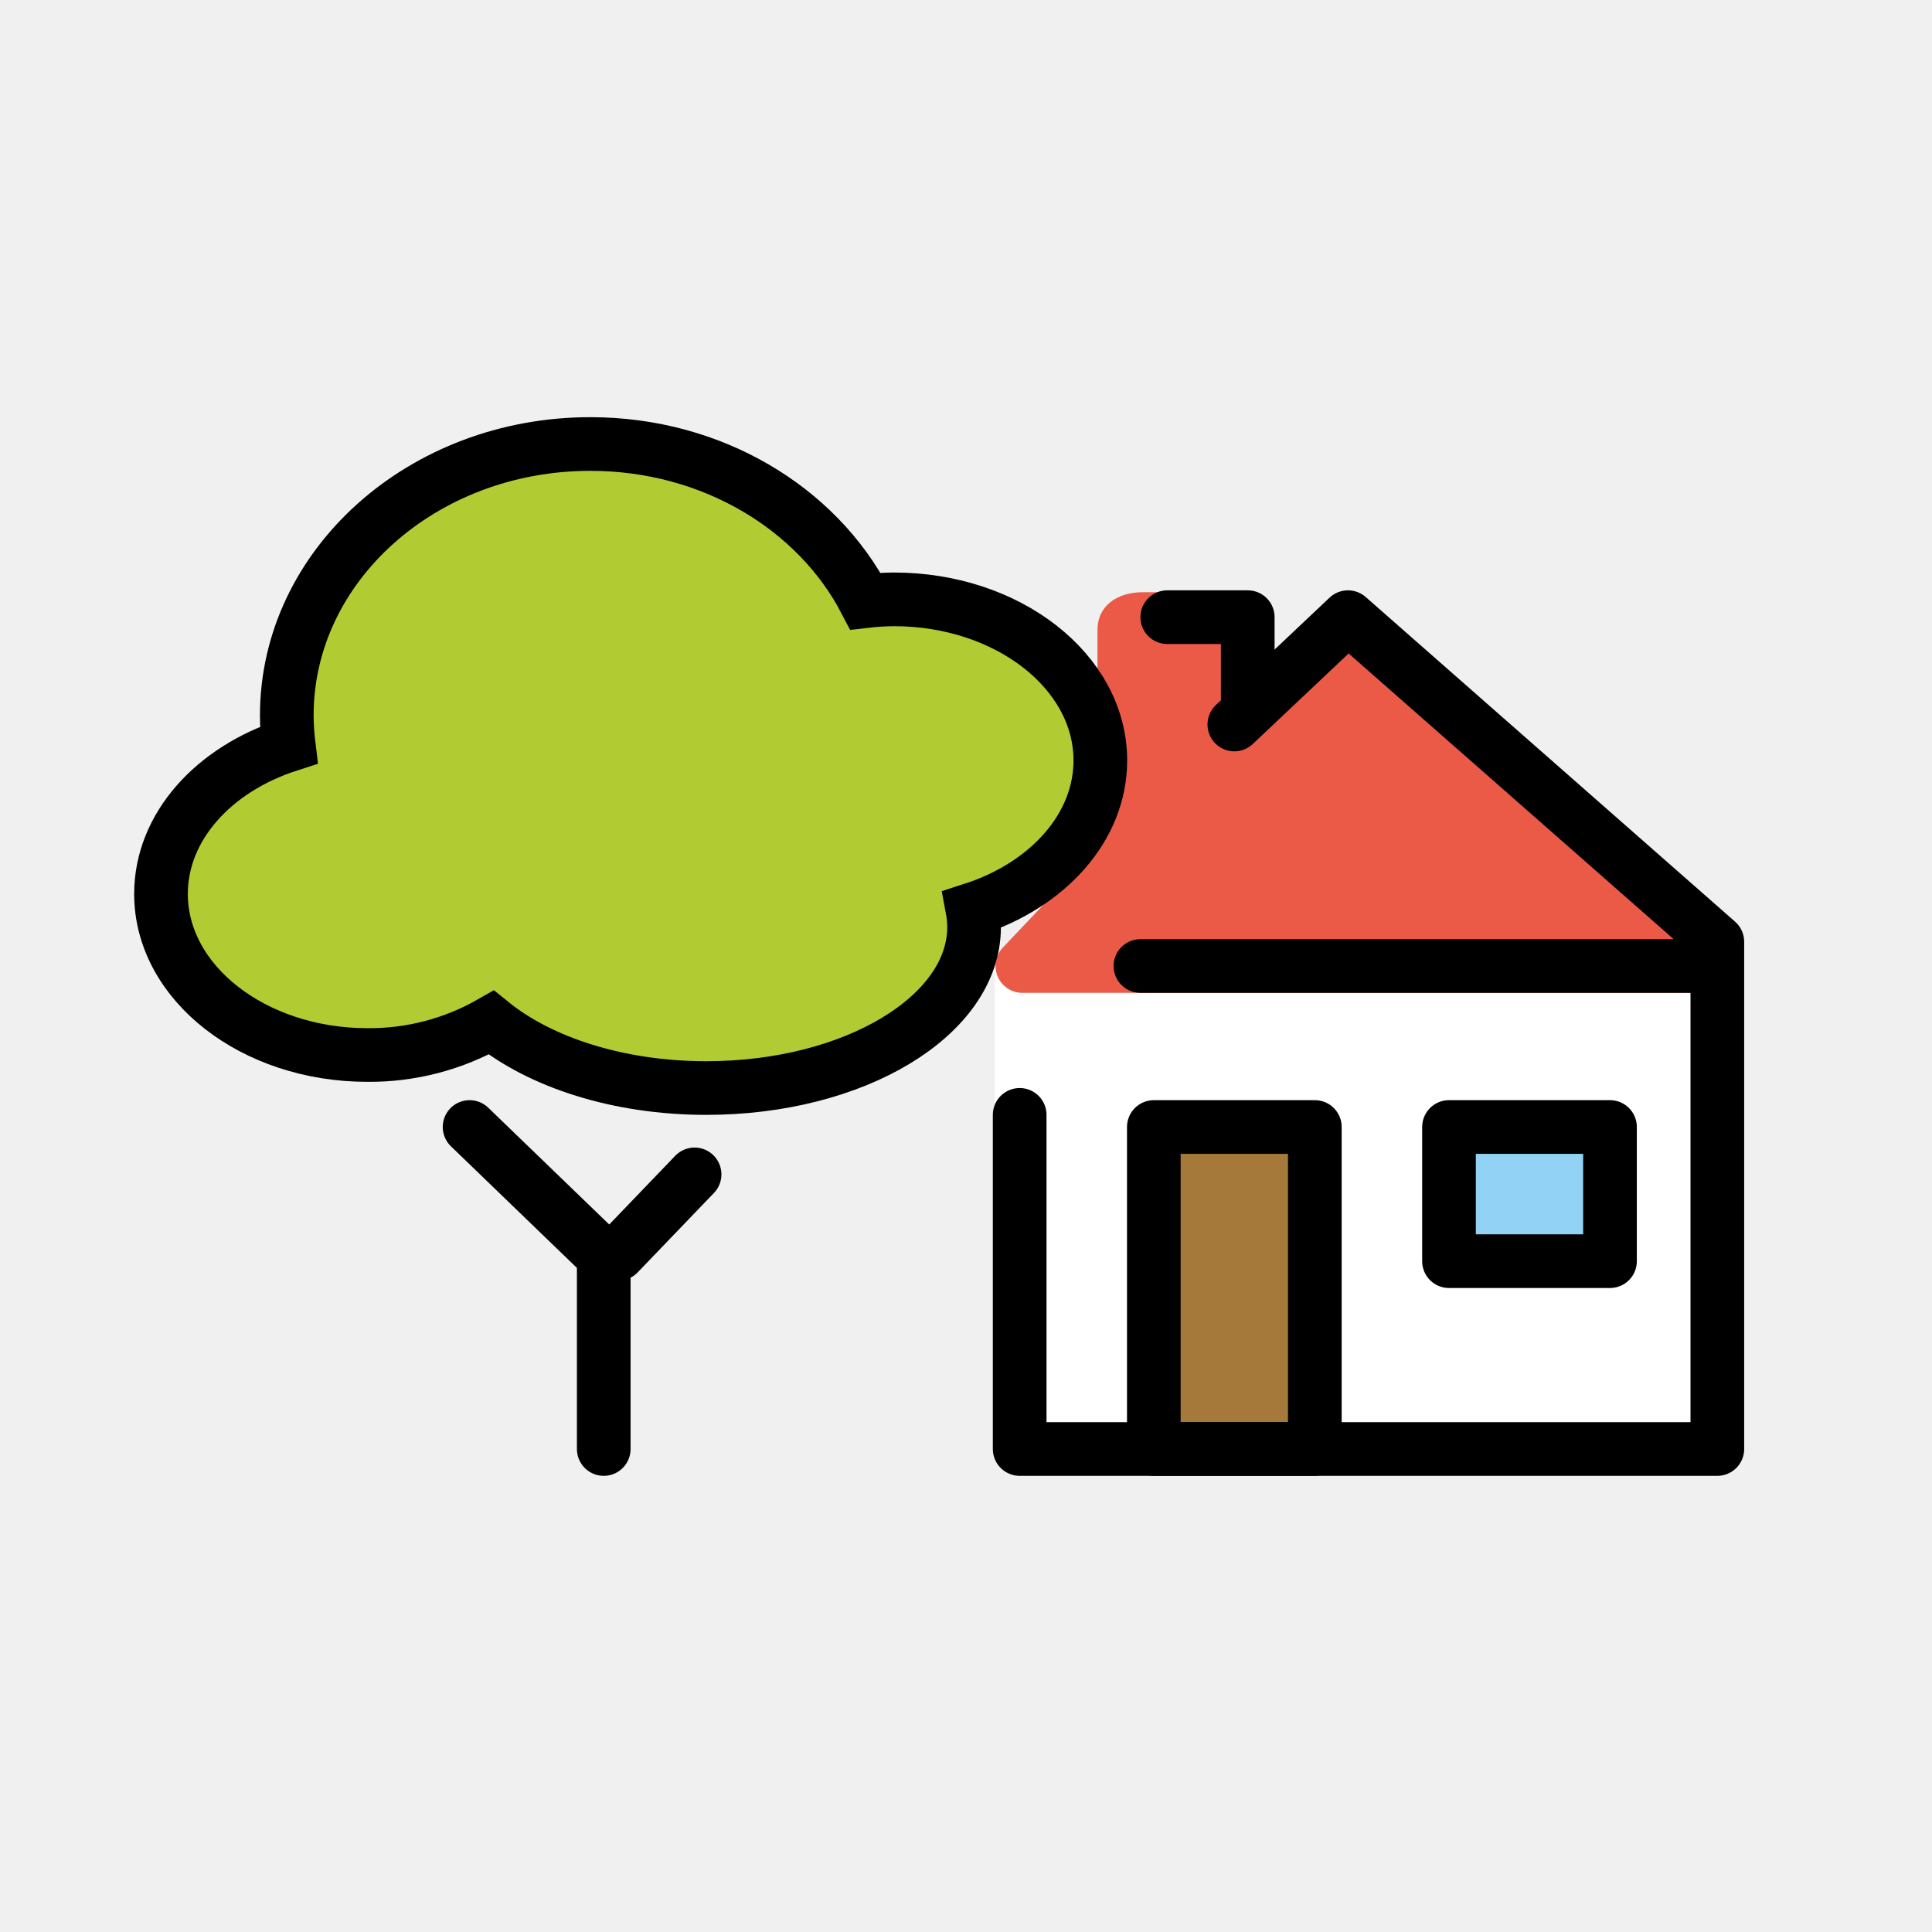
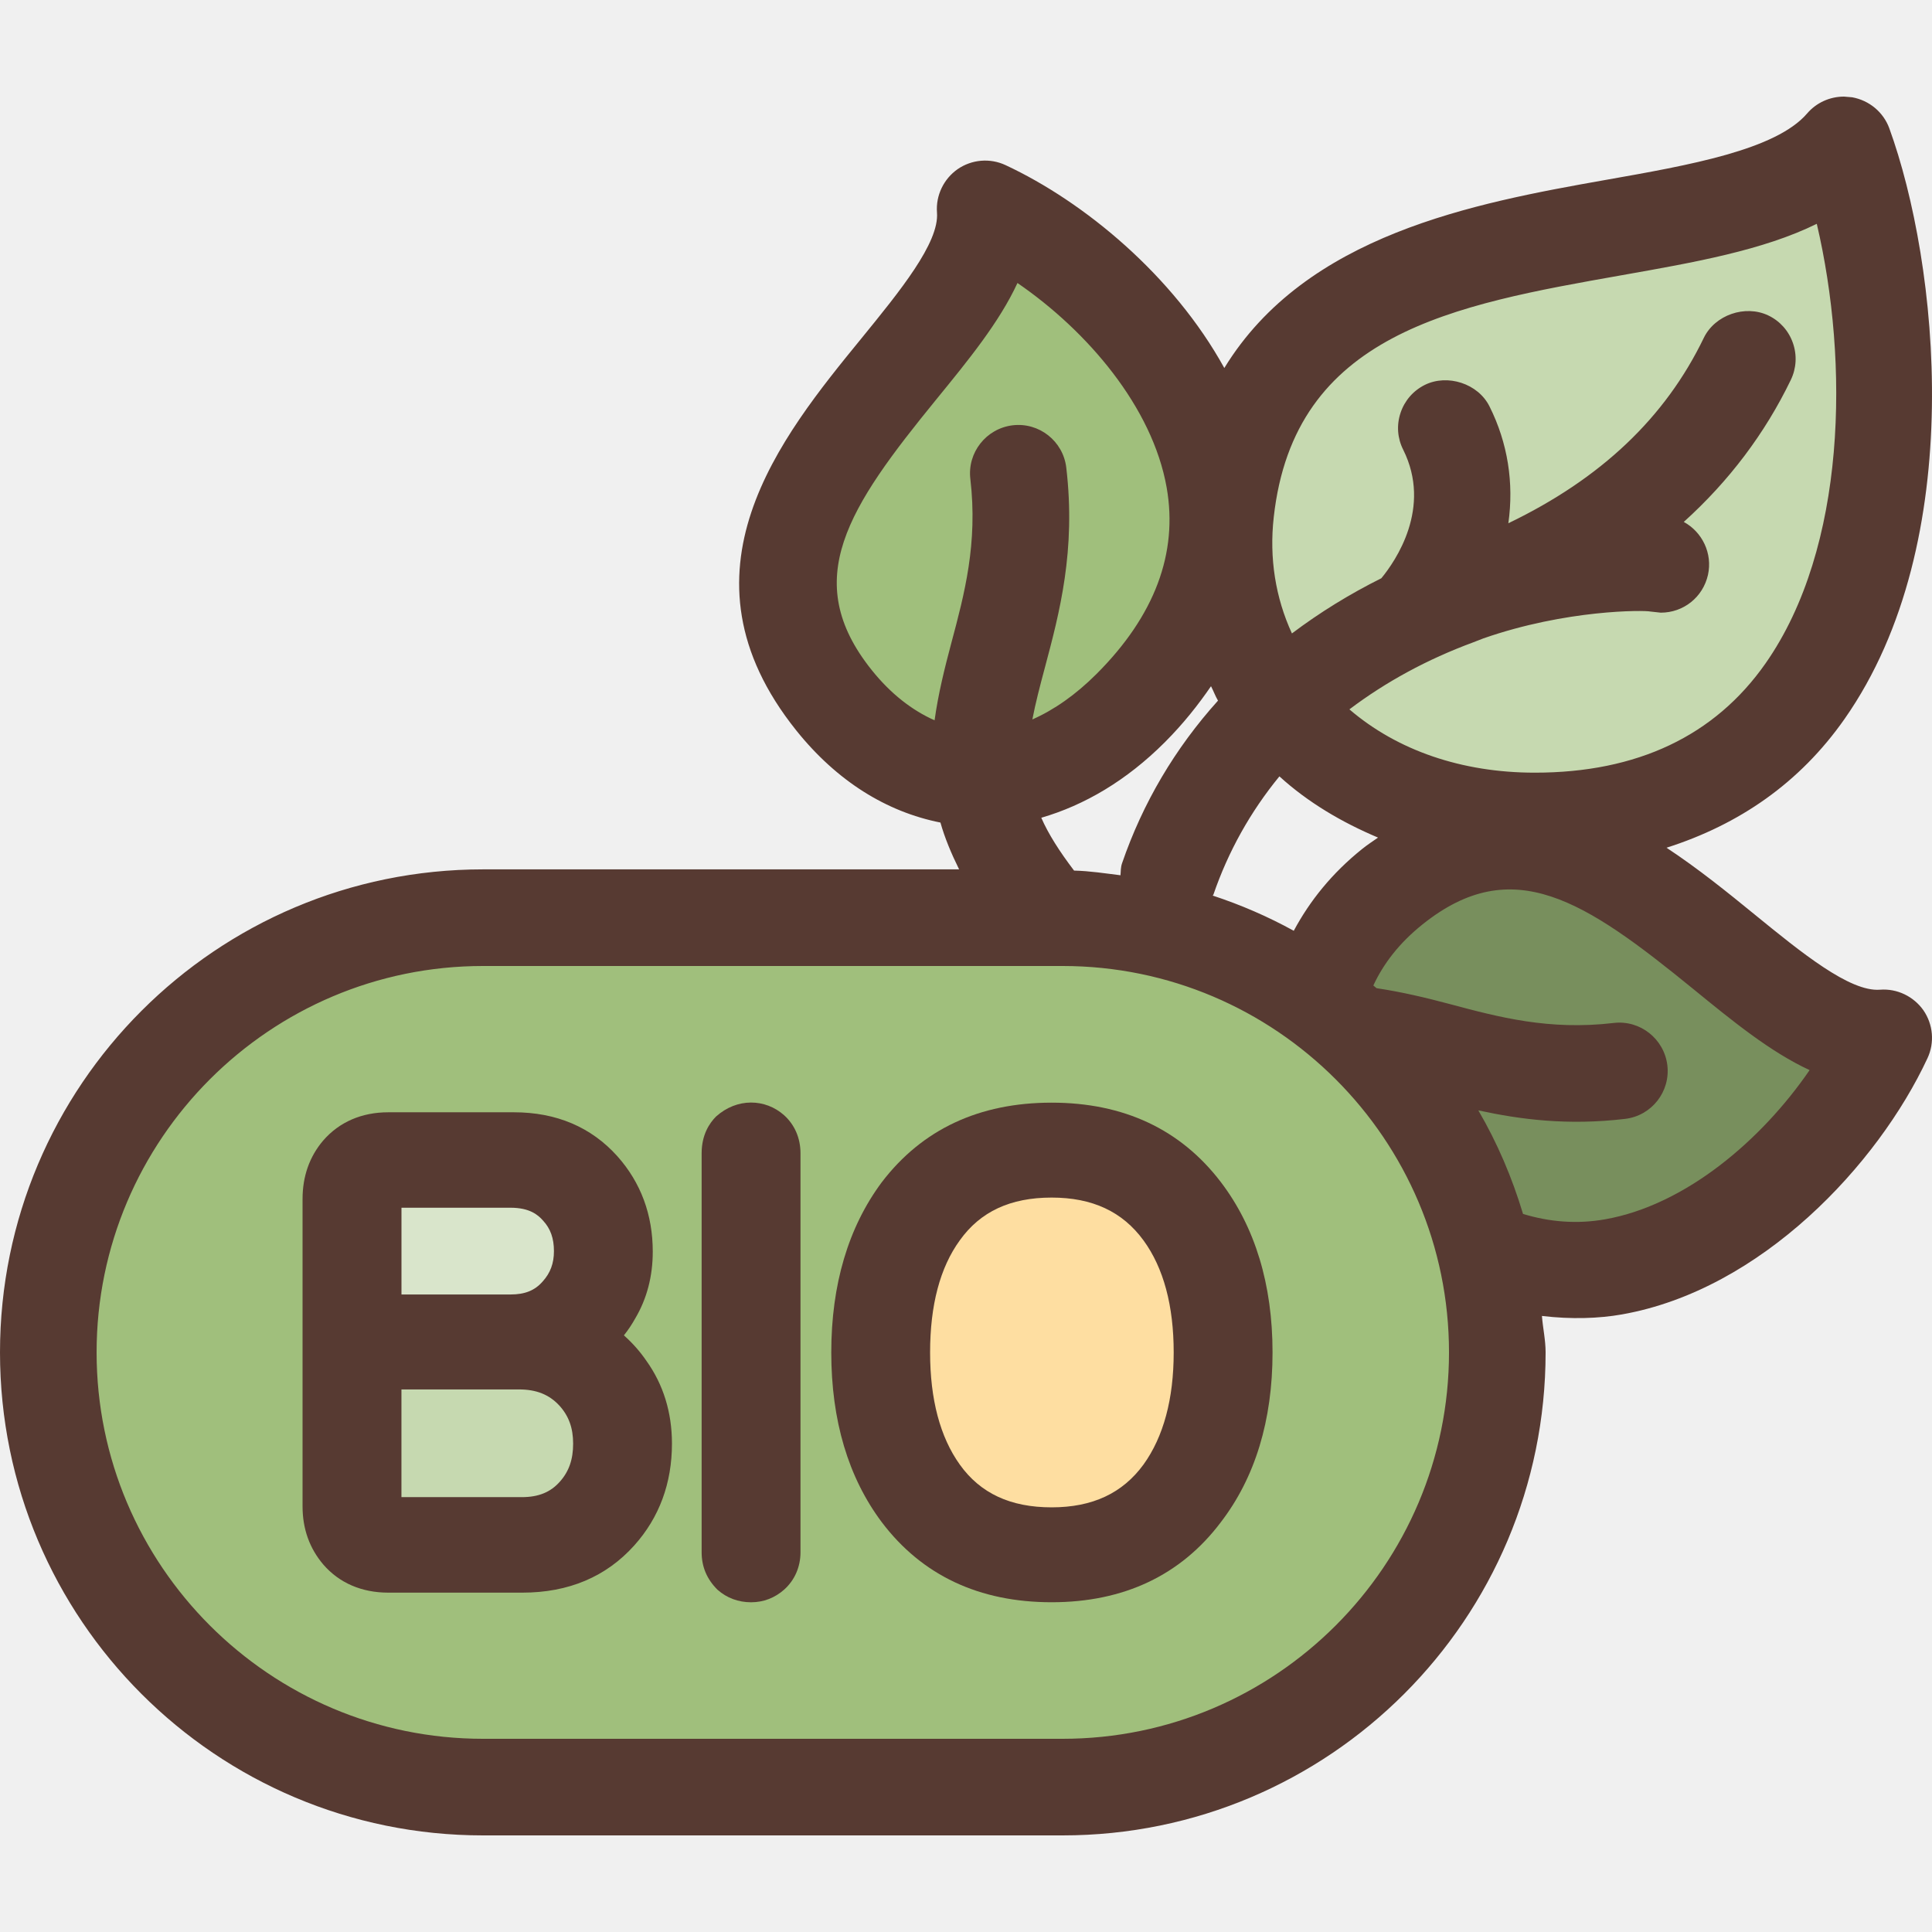
- <svg xmlns="http://www.w3.org/2000/svg" id="emoji" viewBox="0 0 72 72" version="1.1">
-   <g id="color">
-     <rect x="37.075" y="36.053" width="26.884" height="18.114" fill="#FFFFFF" />
-     <polygon fill="#EA5A47" stroke="#EA5A47" stroke-linecap="round" stroke-linejoin="round" stroke-miterlimit="10" stroke-width="2" points="50.235,23.2 38.1,36 63.5,36" />
-     <path fill="#EA5A47" d="M47.3,26l-6.4,6.059v-8.573c0-0.931,0.755-1.416,1.686-1.416h3.028 c0.931,0,1.686,0.485,1.686,1.416C47.3,23.486,47.3,26,47.3,26z" />
-     <rect x="43" y="42" width="6" height="12" fill="#A57939" />
-     <rect x="54" y="42" width="6" height="5" fill="#92D3F5" />
-     <path fill="#B1CC33" d="M41.006,28.339c0-3.312-3.445-6.003-7.694-6.003c-0.355,0.003-0.71,0.025-1.062,0.066 c-1.8-3.455-5.707-5.855-10.25-5.855c-6.248,0-11.312,4.529-11.312,10.114c0.001,0.369,0.025,0.738,0.07,1.104 C7.966,28.666,6,30.81,6,33.314c0,3.312,3.445,6.003,7.694,6.003c1.615,0.014,3.206-0.402,4.614-1.207 c1.818,1.477,4.726,2.438,8.015,2.438c5.511,0,9.978-2.688,9.978-6.003c-0.001-0.219-0.021-0.438-0.061-0.653 C39.036,32.99,41.006,30.845,41.006,28.339z" />
+ <svg xmlns="http://www.w3.org/2000/svg" version="1.1" id="Layer_1" x="0px" y="0px" viewBox="0 0 511.999 511.999" style="enable-background:new 0 0 511.999 511.999;" xml:space="preserve">
+   <path style="fill:#A0BF7C;" d="M128,473.599c-63.522,0-115.2-51.678-115.2-115.2s51.678-115.2,115.2-115.2h153.6  c63.522,0,115.2,51.678,115.2,115.2s-51.678,115.2-115.2,115.2H128z" />
+   <path style="fill:#C6D9B0;" d="M93.594,409.565v-54.153h43.947c8.209,0,14.976,2.825,20.105,8.388  c4.693,5.154,7.04,11.452,7.04,18.756c0,7.253-2.244,13.474-6.665,18.5c-4.958,5.641-11.597,8.499-19.738,8.499H93.594V409.565z" />
+   <path style="fill:#FEDEA1;" d="M278.69,412.27c-15.138,0-26.837-5.615-34.739-16.691c-6.801-9.506-10.257-22.016-10.257-37.154  c0-15.292,3.473-27.827,10.317-37.248c7.859-10.991,19.55-16.597,34.679-16.597c14.993,0,26.675,5.589,34.722,16.623  c6.921,9.515,10.428,22.042,10.428,37.222c0,15.044-3.49,27.537-10.377,37.137C305.365,406.664,293.683,412.27,278.69,412.27z" />
+   <path style="fill:#D9E5CB;" d="M93.594,355.865v-48.597h41.702c7.612,0,13.764,2.628,18.278,7.808  c3.908,4.215,6.025,9.856,6.025,16.495c0,6.409-2.116,12.006-6.298,16.64c-4.369,5.026-10.479,7.654-18.005,7.654H93.594z" />
+   <path style="fill:#A0BF7C;" d="M257.015,209.083l-14.566-6.502c-8.098-3.618-15.317-9.353-21.461-17.05  c-26.931-33.638-3.456-62.421,17.246-87.825c8.047-9.856,15.65-19.157,19.772-28.083l6.357-13.756l12.501,8.576  c24.132,16.555,40.917,39.945,44.911,62.549c2.628,14.942,0.922,37.581-22.118,60.638c-6.554,6.537-13.585,11.494-20.915,14.729  l-22.323,9.856L257.015,209.083z" />
+   <path style="fill:#788F5D;" d="M417.485,336.622c-5.845,0-11.759-0.896-17.587-2.671l-6.562-1.988l-1.98-6.571  c-2.662-8.832-6.238-17.143-10.641-24.687c0,0-11.162-25.19-17.792-26.18l-3.678-0.546l-2.807-2.432l-7.484-6.289l3.388-9.463  c3.644-7.885,9.25-14.891,16.674-20.83c10.138-8.115,20.301-12.058,31.07-12.058c19.302,0,36.412,12.698,56.772,29.295  c9.907,8.09,19.191,15.667,28.092,19.772l13.764,6.357l-8.576,12.501c-16.555,24.132-39.936,40.926-62.549,44.919  C424.235,336.324,420.838,336.622,417.485,336.622z" />
+   <path style="fill:#C6D9B0;" d="M406.741,217.574c-22.451,0-42.325-6.869-57.472-19.857l-11.802-10.129l-0.102,0.068l-6.63-14.438  c-5.316-11.571-7.356-24.567-5.897-37.564c6.468-58.308,57.66-67.354,102.818-75.324c18.441-3.26,35.601-6.289,48.154-12.484  l14.438-7.117l3.678,15.676c8.474,36.122,9.489,90.999-15.565,126.763C462.592,205.678,437.828,217.574,406.741,217.574z" />
+   <g>
+     <path style="fill:#573A32;" d="M165.342,353.885c1.152-1.451,2.15-2.953,3.021-4.523c3.072-5.197,4.625-11.153,4.625-17.647   c0-9.796-3.149-18.304-9.378-25.301c-6.929-7.723-16.179-11.648-27.426-11.648h-33.297c-7.023,0-12.979,2.577-17.229,7.475   c-3.627,4.25-5.478,9.472-5.478,15.522v81.451c0,5.948,1.852,11.127,5.521,15.428c4.198,4.847,10.146,7.424,17.178,7.424h35.55   c12.271,0,22.246-4.224,29.696-12.553c6.596-7.373,9.95-16.452,9.95-26.948c0-8.277-2.304-15.676-6.75-21.897   C169.643,358.186,167.612,355.908,165.342,353.885z M106.394,320.059h28.902c5.052,0,7.279,1.877,8.627,3.422   c1.971,2.125,2.876,4.702,2.876,8.073c0,3.226-0.922,5.777-3.004,8.073c-2.074,2.372-4.702,3.422-8.499,3.422h-28.902   C106.394,343.048,106.394,320.059,106.394,320.059z M148.412,392.61c-2.475,2.825-5.675,4.147-10.129,4.147h-31.898v-28.544h31.147   c4.625,0,8.021,1.374,10.701,4.275c2.5,2.748,3.652,5.948,3.652,10.078C151.893,386.739,150.793,389.913,148.412,392.61z" />
+     <path style="fill:#573A32;" d="M189.764,295.884c-1.749,1.749-3.823,4.847-3.823,9.728v105.754c0,3.746,1.323,7.074,4.198,9.924   c2.449,2.176,5.521,3.328,8.9,3.328c3.277,0,6.298-1.152,8.798-3.379c2.773-2.5,4.301-5.999,4.301-9.873V305.612   c0-3.977-1.527-7.526-4.352-10.078C202.795,291.114,195.319,290.909,189.764,295.884z" />
+     <path style="fill:#573A32;" d="M278.69,292.215c-19.2,0-34.321,7.074-45.022,21.103c-8.875,11.947-13.372,27.127-13.372,45.099   c0,17.997,4.497,33.126,13.397,44.996c10.65,14.071,25.796,21.197,44.996,21.197c19.098,0,34.202-7.125,44.8-21.154   c9.122-11.853,13.747-27.025,13.747-45.047s-4.625-33.229-13.722-45.175C312.866,299.289,297.788,292.215,278.69,292.215z    M303.061,388.087c-5.572,7.646-13.551,11.375-24.371,11.375c-10.897,0-18.876-3.703-24.329-11.324   c-5.222-7.296-7.876-17.297-7.876-29.722c0-12.527,2.628-22.502,7.876-29.722c5.453-7.629,13.423-11.324,24.329-11.324   c10.829,0,18.799,3.729,24.371,11.375c5.299,7.279,7.979,17.271,7.979,29.679C311.04,370.739,308.343,380.74,303.061,388.087z" />
+     <path style="fill:#573A32;" d="M498.21,262.28c-8.004,0.623-20.855-9.856-33.28-19.985c-7.074-5.777-14.882-12.1-23.287-17.638   c19.217-6.127,35.285-17.135,47.198-34.15c32.973-47.053,24.764-120.977,11.836-156.527c-1.562-4.25-5.291-7.373-9.839-8.201   l-2.159-0.179c-3.772,0-7.322,1.621-9.754,4.446c-8.286,9.677-31.223,13.722-53.478,17.647   c-34.825,6.161-79.351,14.464-100.992,49.835c-13.5-24.499-37.111-44.041-57.975-53.769c-4.122-1.929-8.951-1.51-12.698,1.067   c-3.678,2.577-5.828,6.955-5.47,11.52c0.623,8.004-9.856,20.847-19.985,33.28c-21.419,26.223-50.731,62.157-17.331,103.919   c10.803,13.491,23.936,21.598,38.229,24.439c1.118,3.985,2.842,8.141,4.949,12.407H128C57.31,230.399,0,287.709,0,358.399   s57.31,128,128,128h153.6c70.69,0,128-57.31,128-128c0-3.311-0.725-6.417-0.973-9.66c7.842,0.93,15.087,0.674,21.18-0.401   c36.941-6.511,67.874-39.748,80.99-67.891c1.929-4.122,1.51-8.951-1.067-12.706C507.145,264.072,502.775,261.922,498.21,262.28z    M337.553,137.07c5.41-48.802,47.616-56.252,92.339-64.154c19.098-3.379,37.325-6.579,51.575-13.602   c8.61,36.702,7.91,85.803-13.585,116.497c-13.449,19.2-34.014,28.954-61.141,28.954c-19.328,0-36.463-5.897-49.135-16.777   c9.66-7.296,20.659-13.278,32.777-17.749l2.697-1.05c22.059-7.697,42.684-7.501,44.297-7.125l2.748,0.299   c6.025,0,11.162-4.096,12.501-10.001c1.263-5.7-1.502-11.375-6.409-14.046c12.015-10.846,21.513-23.45,28.373-37.649   c1.476-3.072,1.673-6.554,0.546-9.779s-3.447-5.828-6.528-7.296c-6.11-2.901-14.123-0.154-17.084,5.948   c-10.197,21.129-27.221,37.299-51.797,49.126c1.51-10.675-0.154-21.274-4.975-30.925c-3.046-6.153-11.187-8.678-17.135-5.751   c-3.072,1.527-5.359,4.147-6.451,7.398c-1.101,3.277-0.836,6.75,0.691,9.779c7.697,15.428-2.022,29.5-5.786,34.074   c-8.422,4.198-16.358,9.097-23.697,14.626C338.005,158.378,336.341,147.899,337.553,137.07z M339.055,205.747   c7.586,6.903,16.512,12.16,26.138,16.222c-1.391,0.981-2.773,1.86-4.173,2.987c-8.064,6.46-13.935,13.824-18.159,21.709   c-6.827-3.755-13.961-6.852-21.478-9.327c0.034-0.094,0.145-0.145,0.179-0.247C325.495,225.646,331.366,215.125,339.055,205.747z    M322.782,185.676c-11.409,12.672-19.951,27.153-25.438,43.127c-0.358,1.041-0.324,2.091-0.401,3.149   c-4.079-0.495-8.115-1.143-12.305-1.237c-3.823-5.026-6.818-9.702-8.687-14.003c11.426-3.328,22.545-9.813,32.751-20.019   c4.966-4.975,8.841-9.924,12.228-14.839C321.587,183.108,322.057,184.439,322.782,185.676z M252.126,170.35   c-1.783,6.699-3.482,13.491-4.454,20.54c-5.939-2.645-11.605-6.997-16.674-13.338c-19.106-23.885-6.255-43.025,17.169-71.748   c8.474-10.385,16.674-20.42,21.47-30.805c18.534,12.715,35.78,32.879,39.543,54.221c3.055,17.374-3.191,33.988-18.569,49.365   c-5.555,5.555-11.29,9.54-17.024,12.075c0.819-4.275,1.98-8.747,3.302-13.687c3.883-14.558,8.277-31.053,5.683-53.06   c-0.828-7.014-7.194-12.041-14.217-11.204c-7.006,0.853-12.032,7.219-11.204,14.217   C259.157,144.042,255.582,157.422,252.126,170.35z M281.6,460.799H128c-56.465,0-102.4-45.935-102.4-102.4   s45.935-102.4,102.4-102.4h153.6c56.465,0,102.4,45.935,102.4,102.4S338.065,460.799,281.6,460.799z M425.353,323.131   c-7.407,1.306-14.652,0.725-21.734-1.425c-2.918-9.694-6.835-18.867-11.844-27.443c11.145,2.415,23.637,4.053,38.886,2.253   c7.023-0.828,12.041-7.194,11.204-14.217c-0.862-7.006-7.219-12.032-14.217-11.204c-17.135,2.022-30.515-1.553-43.443-5.009   c-6.323-1.69-12.774-3.217-19.396-4.207c-0.282-0.239-0.572-0.469-0.862-0.708c2.662-5.76,6.878-11.281,13.056-16.213   c23.885-19.106,43.025-6.255,71.757,17.161c10.385,8.474,20.42,16.674,30.805,21.47   C466.85,302.122,446.686,319.368,425.353,323.131z" />
  </g>
-   <g id="hair" />
-   <g id="skin" />
-   <g id="skin-shadow" />
-   <g id="line">
-     <polyline fill="none" stroke="#000000" stroke-linecap="round" stroke-linejoin="round" stroke-miterlimit="10" stroke-width="2" points="46,27 50.235,23 64,35.098 64,54 38,54 38,41.548" />
-     <rect x="43" y="42" width="6" height="12" fill="none" stroke="#000000" stroke-linecap="round" stroke-linejoin="round" stroke-miterlimit="10" stroke-width="2" />
-     <rect x="54" y="42" width="6" height="5" fill="none" stroke="#000000" stroke-linecap="round" stroke-linejoin="round" stroke-miterlimit="10" stroke-width="2" />
-     <polyline fill="none" stroke="#000000" stroke-linecap="round" stroke-linejoin="round" stroke-miterlimit="10" stroke-width="2" points="43.5,23 46.5,23 46.5,26" />
-     <path fill="none" stroke="#000000" stroke-miterlimit="10" stroke-width="2" d="M31.245,39.34" />
-     <polyline fill="none" stroke="#000000" stroke-linecap="round" stroke-linejoin="round" stroke-width="2" points="22.5,54 22.5,46.827 17.5,42" />
-     <line x1="23.041" x2="25.885" y1="46.727" y2="43.766" fill="none" stroke="#000000" stroke-linecap="round" stroke-linejoin="round" stroke-width="2" />
-     <path fill="none" stroke="#000000" stroke-linecap="round" stroke-miterlimit="10" stroke-width="2" d="M41.006,28.339 c0-3.312-3.445-6.003-7.694-6.003c-0.355,0.003-0.71,0.025-1.062,0.066c-1.8-3.455-5.707-5.855-10.25-5.855 c-6.248,0-11.312,4.529-11.312,10.114c0.001,0.369,0.025,0.738,0.07,1.104C7.966,28.666,6,30.81,6,33.314 c0,3.312,3.445,6.003,7.694,6.003c1.615,0.014,3.206-0.402,4.614-1.207c1.818,1.477,4.726,2.438,8.015,2.438 c5.511,0,9.978-2.688,9.978-6.003c-0.001-0.219-0.021-0.438-0.061-0.653 C39.036,32.99,41.006,30.845,41.006,28.339z" />
-     <line x1="63.5" x2="42.5" y1="36" y2="36" fill="none" stroke="#000000" stroke-linecap="round" stroke-linejoin="round" stroke-miterlimit="10" stroke-width="2" />
-   </g>
+   <g>
+ </g>
+   <g>
+ </g>
+   <g>
+ </g>
+   <g>
+ </g>
+   <g>
+ </g>
+   <g>
+ </g>
+   <g>
+ </g>
+   <g>
+ </g>
+   <g>
+ </g>
+   <g>
+ </g>
+   <g>
+ </g>
+   <g>
+ </g>
+   <g>
+ </g>
+   <g>
+ </g>
+   <g>
+ </g>
</svg>
